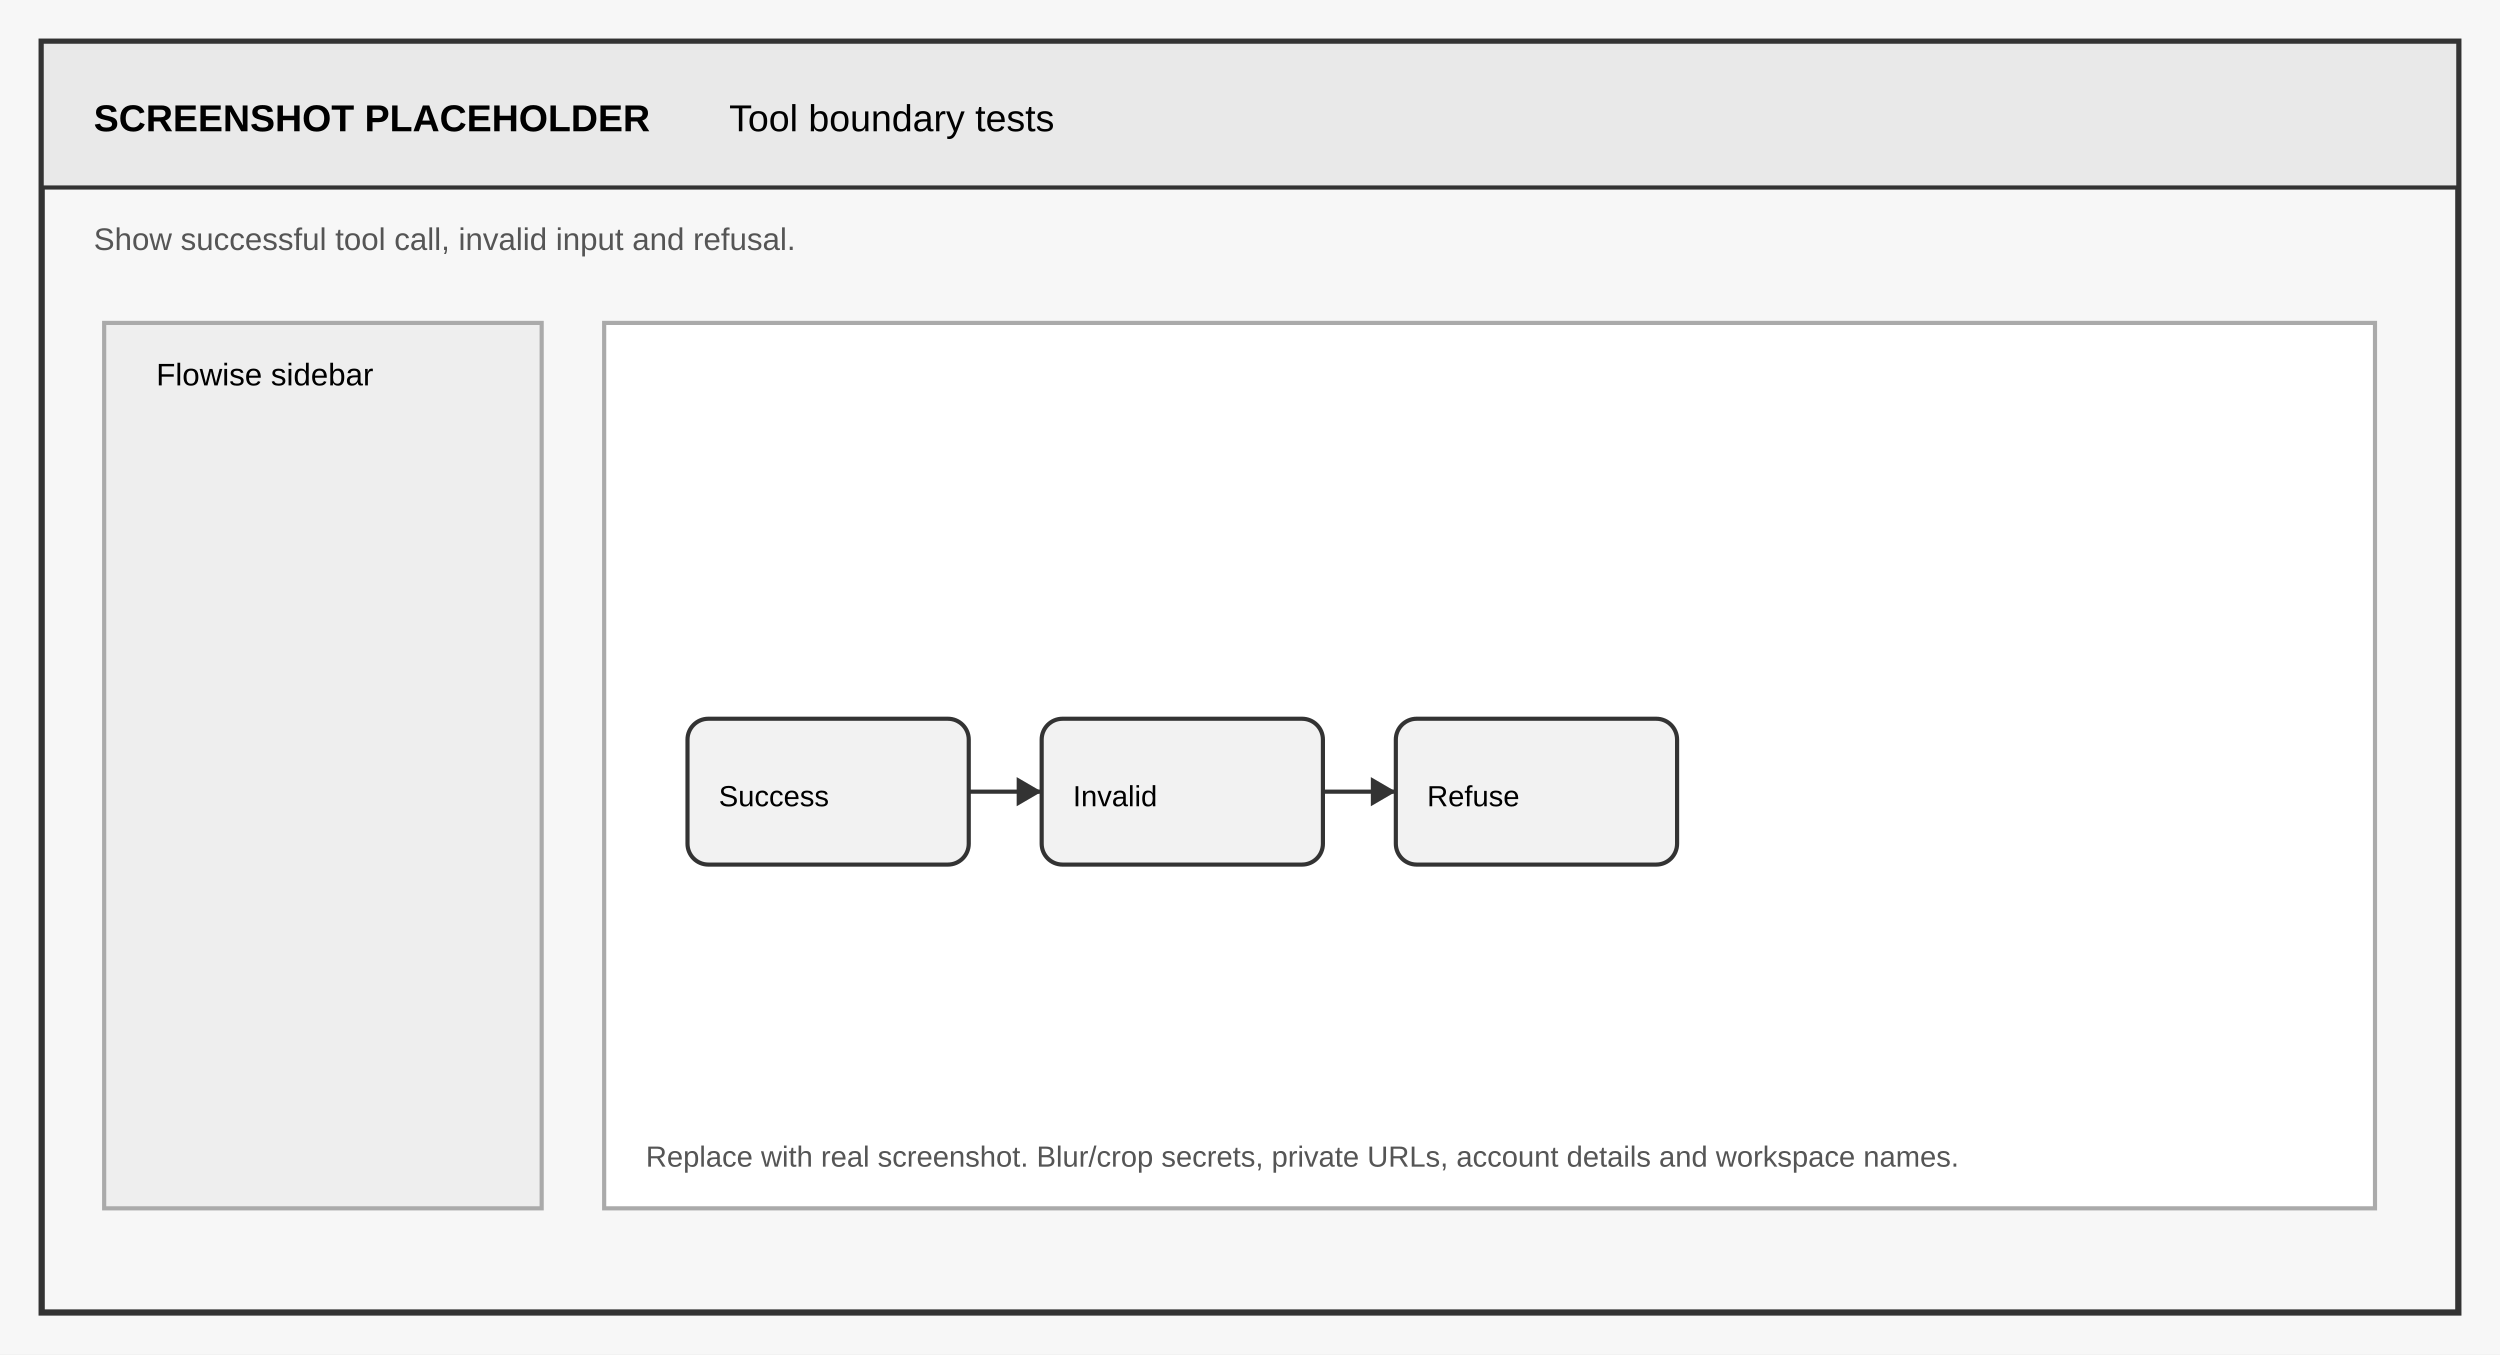
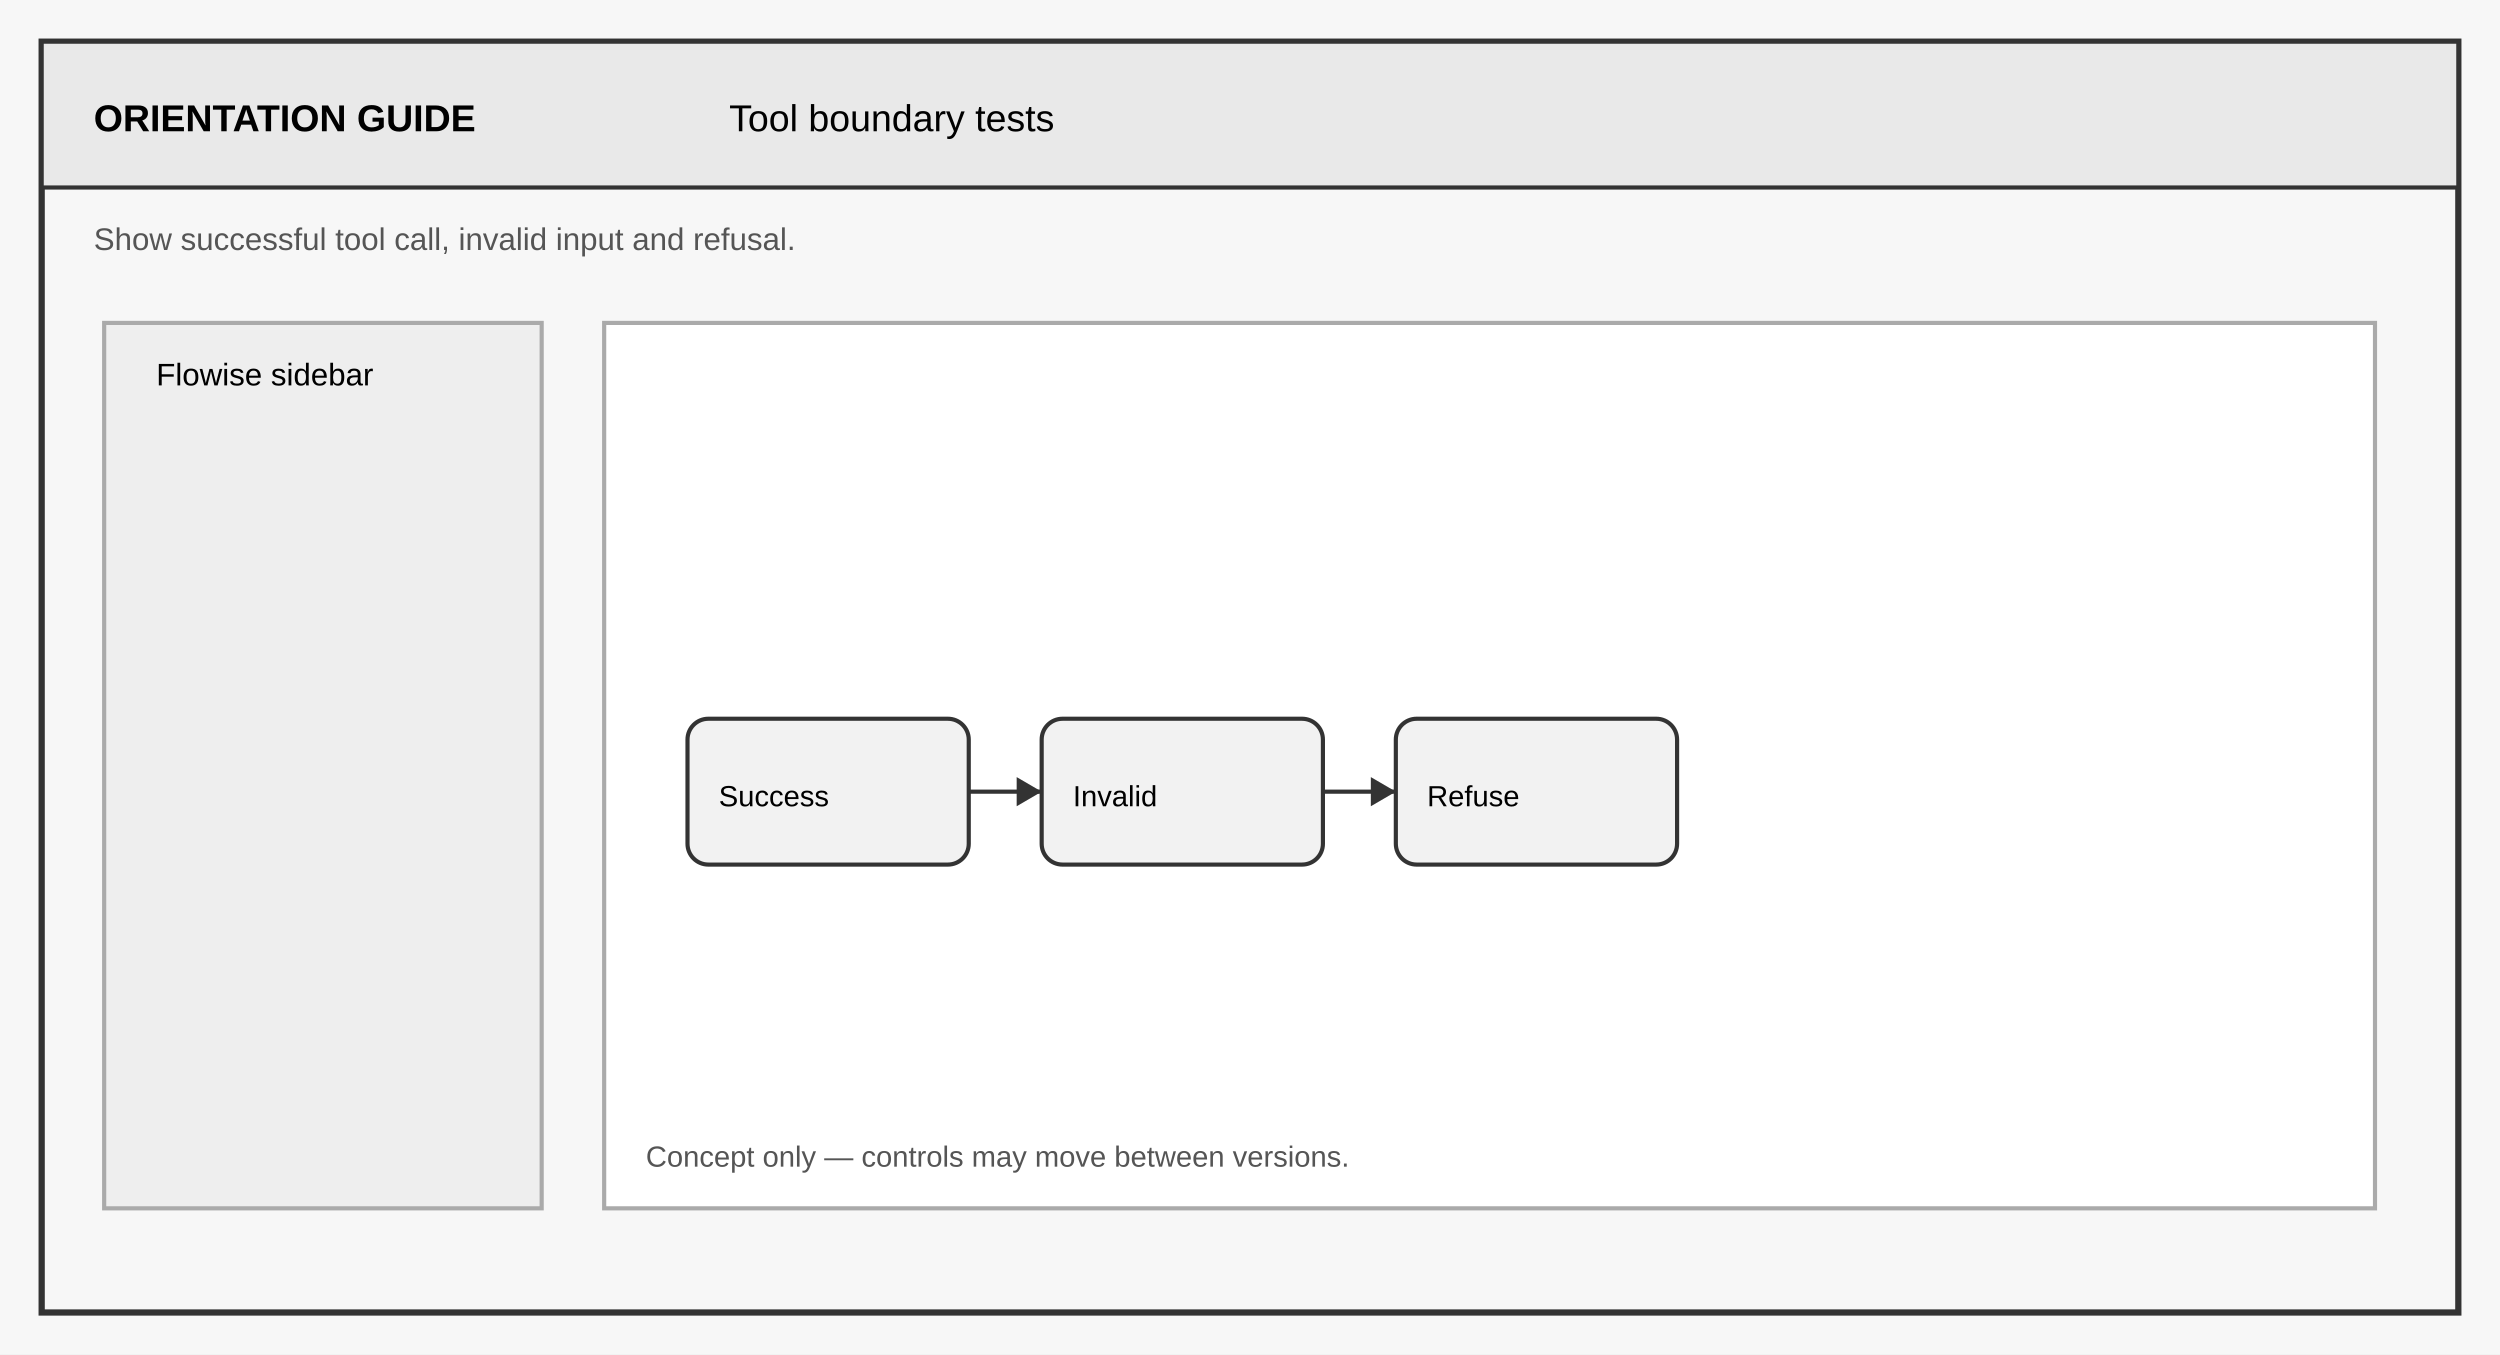
<svg xmlns="http://www.w3.org/2000/svg" width="1200" height="650" viewBox="0 0 1200 650">
  <rect width="100%" height="100%" fill="#f7f7f7" />
  <rect x="20" y="20" width="1160" height="610" fill="none" stroke="#333" stroke-width="3" />
  <rect x="20" y="20" width="1160" height="70" fill="#e9e9e9" stroke="#333" stroke-width="2" />
-   <text x="45" y="63" font-family="Arial" font-size="18" font-weight="700">SCREENSHOT PLACEHOLDER</text>
+   <text x="45" y="63" font-family="Arial" font-size="18" font-weight="700">ORIENTATION GUIDE</text>
  <text x="350" y="63" font-family="Arial" font-size="18">Tool boundary tests</text>
  <text x="45" y="120" font-family="Arial" font-size="15" fill="#555">Show successful tool call, invalid input and refusal.</text>
  <rect x="50" y="155" width="210" height="425" fill="#eee" stroke="#aaa" stroke-width="2" />
  <text x="75" y="185" font-family="Arial" font-size="15">Flowise sidebar</text>
  <rect x="290" y="155" width="850" height="425" fill="#fff" stroke="#aaa" stroke-width="2" />
  <rect x="330" y="345" width="135" height="70" rx="10" fill="#f2f2f2" stroke="#333" stroke-width="2" />
  <text x="345" y="387" font-family="Arial" font-size="14">Success</text>
  <line x1="465" y1="380" x2="500" y2="380" stroke="#333" stroke-width="2" />
  <polygon points="500,380 488,373 488,387" fill="#333" />
  <rect x="500" y="345" width="135" height="70" rx="10" fill="#f2f2f2" stroke="#333" stroke-width="2" />
  <text x="515" y="387" font-family="Arial" font-size="14">Invalid</text>
  <line x1="635" y1="380" x2="670" y2="380" stroke="#333" stroke-width="2" />
  <polygon points="670,380 658,373 658,387" fill="#333" />
  <rect x="670" y="345" width="135" height="70" rx="10" fill="#f2f2f2" stroke="#333" stroke-width="2" />
  <text x="685" y="387" font-family="Arial" font-size="14">Refuse</text>
-   <text x="310" y="560" font-family="Arial" font-size="14" fill="#555">Replace with real screenshot. Blur/crop secrets, private URLs, account details and workspace names.</text>
+   <text x="310" y="560" font-family="Arial" font-size="14" fill="#555">Concept only — controls may move between versions.</text>
</svg>
